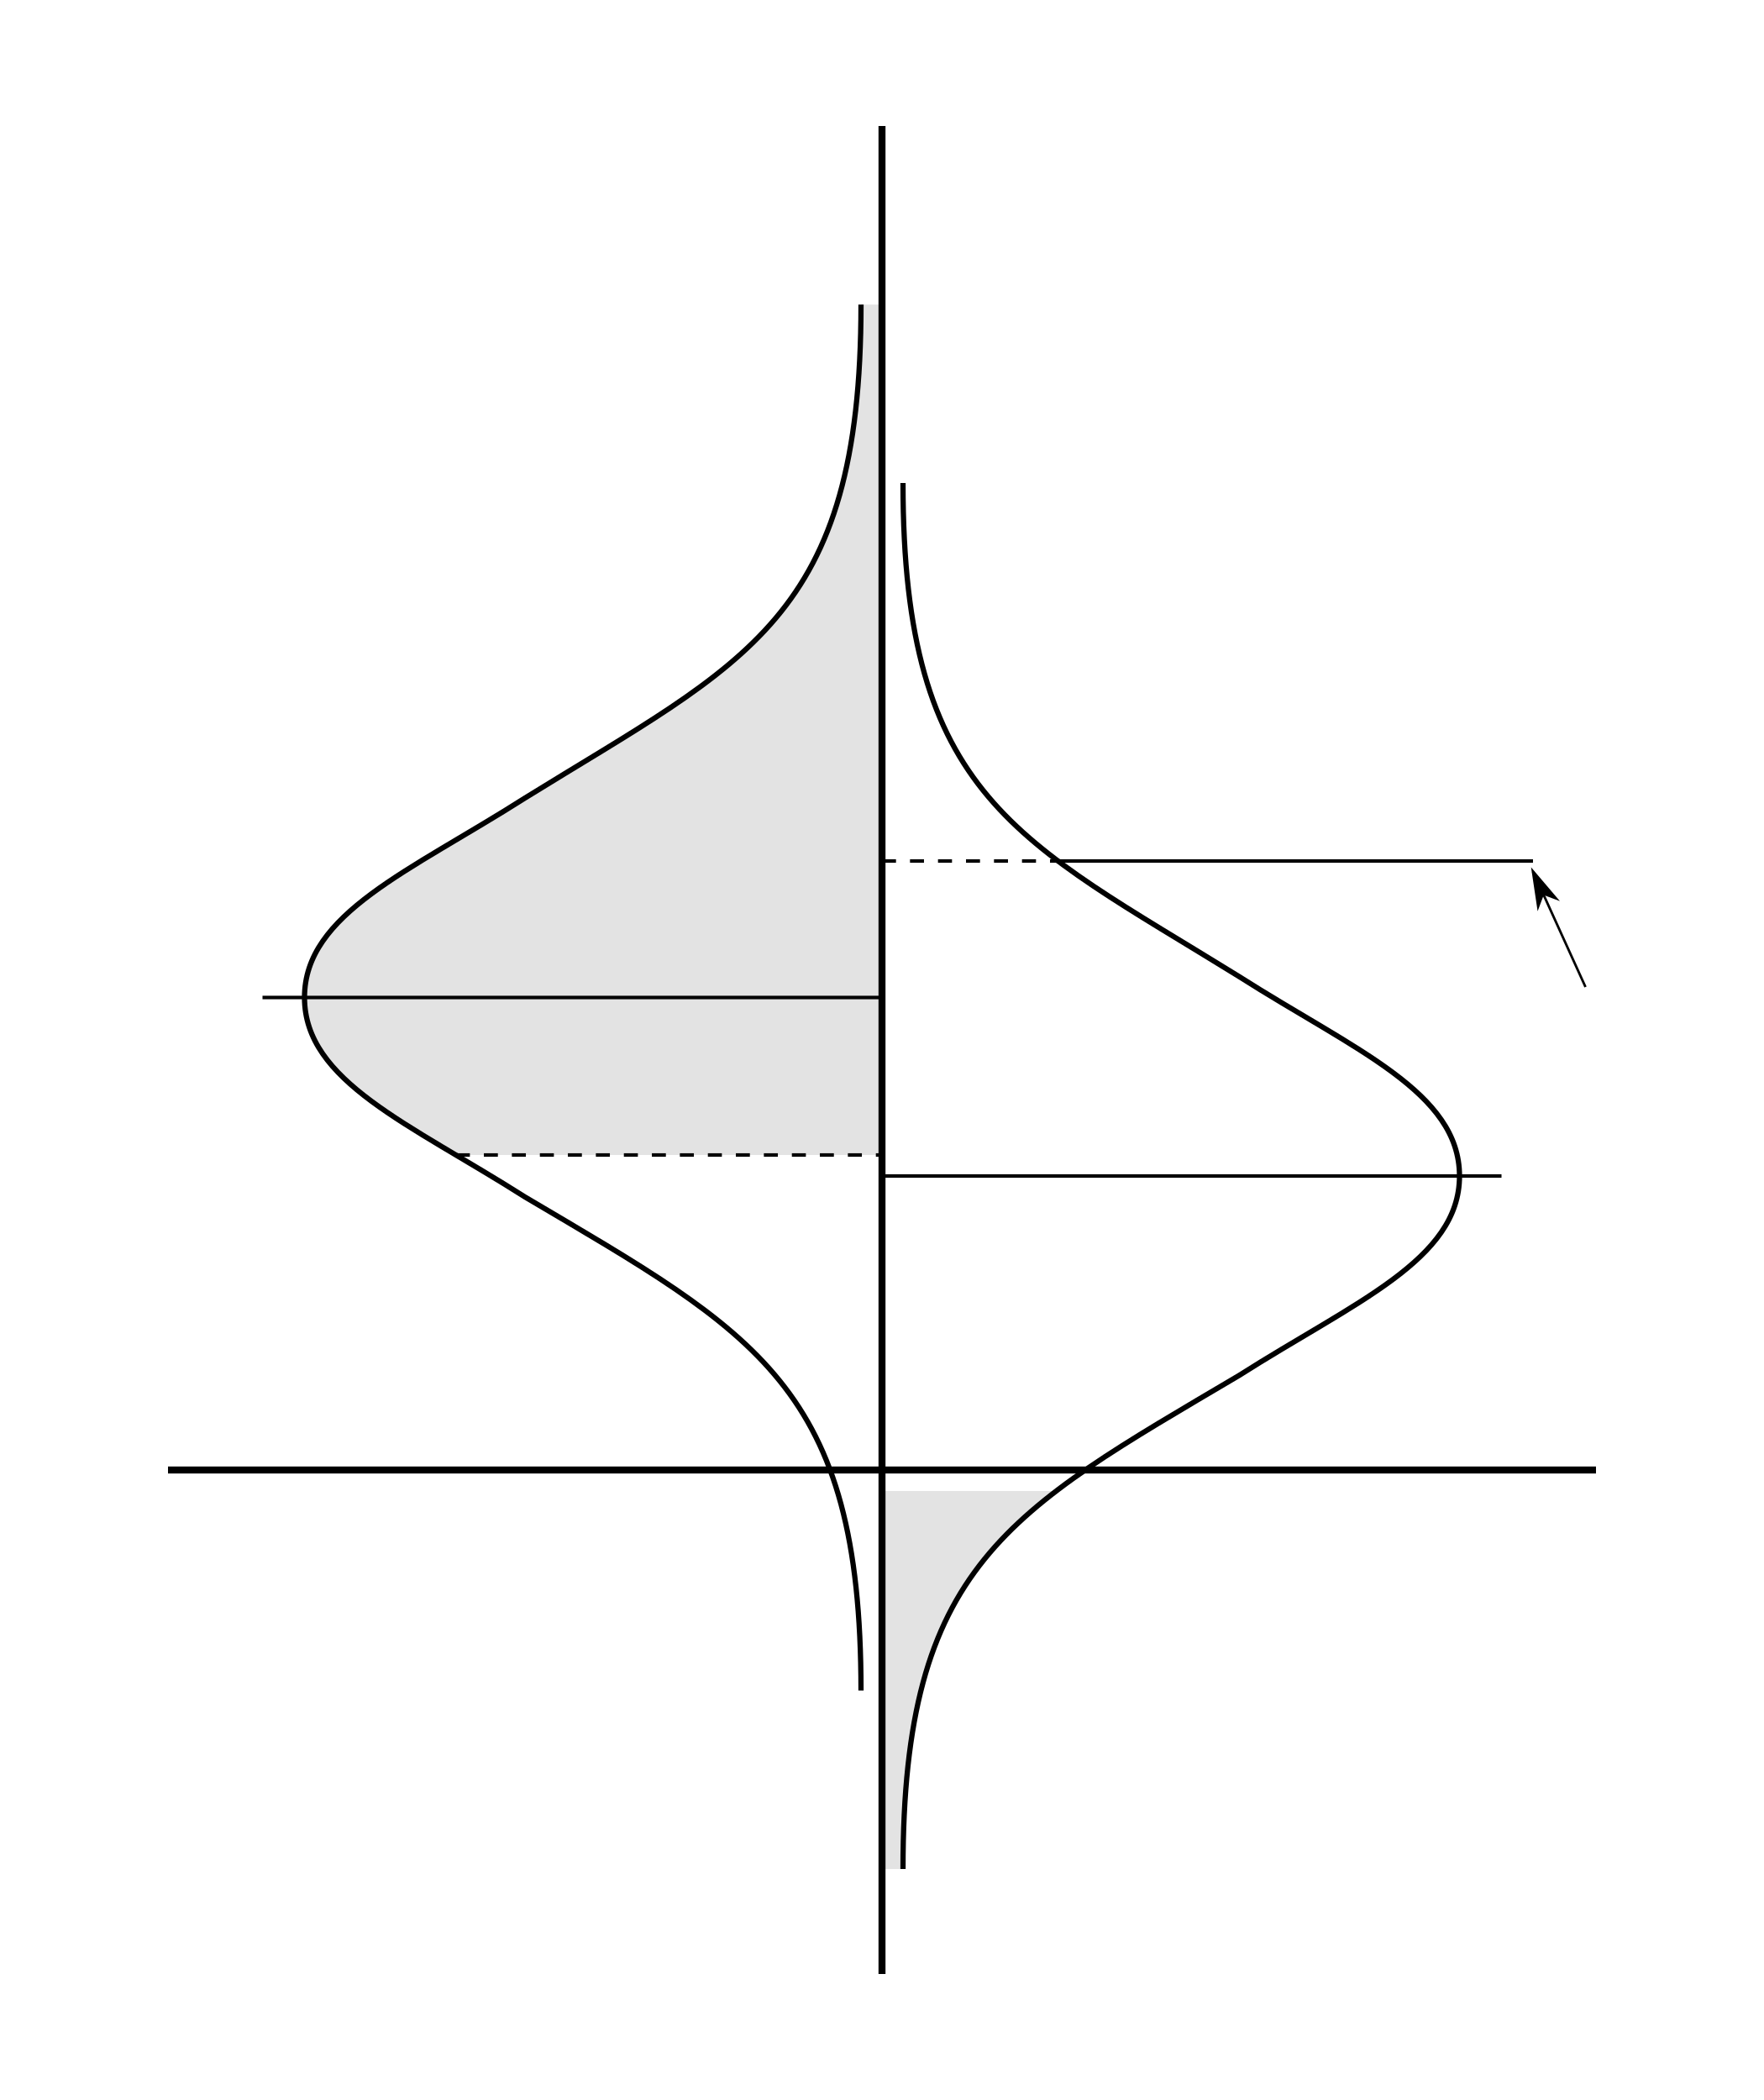
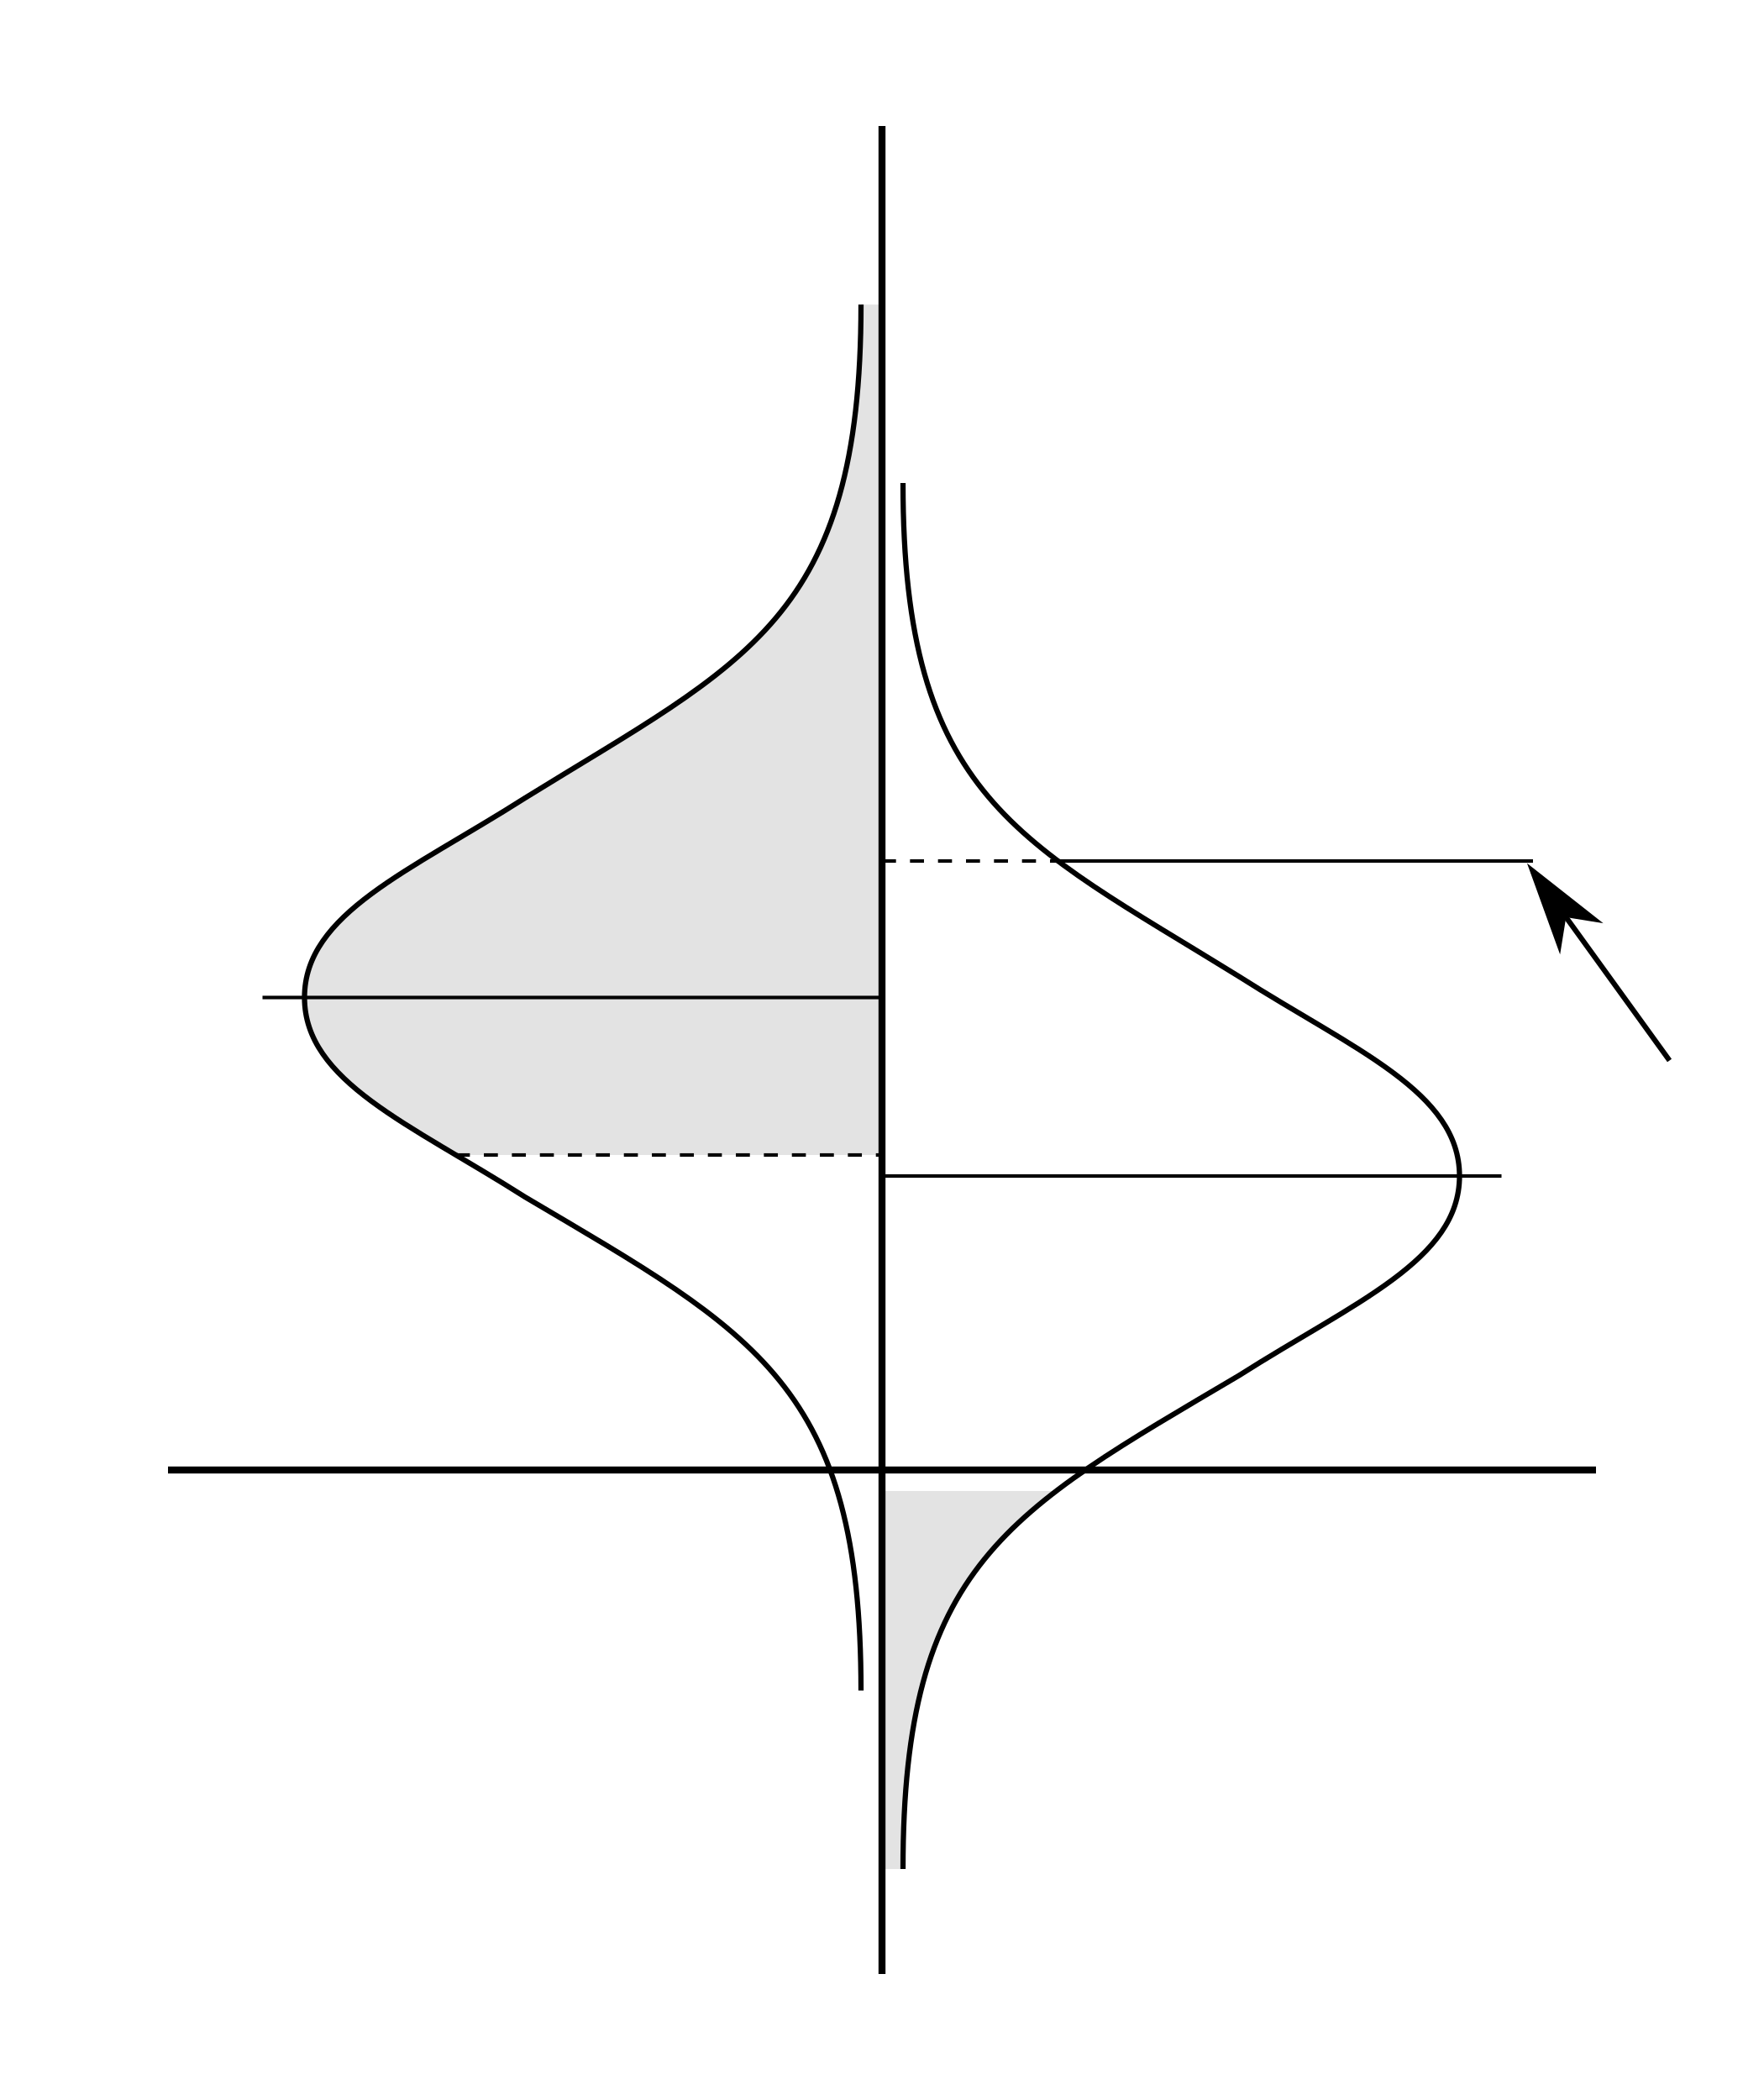
- <svg xmlns="http://www.w3.org/2000/svg" xmlns:xlink="http://www.w3.org/1999/xlink" width="1008" height="1200" viewBox="0 0 1008 1200">
-   <defs>
-     <marker orient="auto" id="c" overflow="visible">
-       <path d="M10 0l4-4L0 0l14 4-4-4z" fill-rule="evenodd" stroke="#000" stroke-width=".8pt" />
+ <svg xmlns="http://www.w3.org/2000/svg" xmlns:xlink="http://www.w3.org/1999/xlink" width="1008" height="1200" viewBox="0 0 1008 1200" id="svg3336" version="1.1">
+   <defs id="defs3338">
+     <marker orient="auto" refY="0.0" refX="0.0" id="Arrow1Lstart" style="overflow:visible">
+       <path id="path4297" d="M 0.0,0.0 L 5.0,-5.0 L -12.5,0.0 L 5.0,5.0 L 0.0,0.0 z " style="fill-rule:evenodd;stroke:#000000;stroke-width:1pt;stroke-opacity:1;fill:#000000;fill-opacity:1" transform="scale(0.8) translate(12.5,0)" />
    </marker>
  </defs>
-   <path d="M504 1068V852h99.56C540 900 516 954 516 1068zm0-408H260.5C216 636 174 606 174 570c0-42 36-60 114-108 156-90 204-126 204-288h12z" fill="#e3e3e3" fill-rule="evenodd" />
-   <g transform="translate(0 -336)">
-     <path d="M504 1464V408m408 768H96" fill="none" stroke="#000" stroke-width="4" />
-     <use xlink:href="#a" transform="matrix(-1 0 0 1 1008 102)" width="100%" height="100%" />
-     <path id="b" d="M492 1302c0-174-60-204-192-282-66-42-126-66-126-114s60-72 126-114c126-78 192-102 192-282" fill="none" fill-rule="evenodd" stroke="#000" stroke-width="3" />
-     <path d="M260.5 996H504" fill="none" stroke="#000" stroke-width="2" stroke-dasharray="8, 8" />
-     <path d="M150 906h354" id="a" fill="none" fill-rule="evenodd" stroke="#000" stroke-width="2" />
-     <use xlink:href="#b" transform="matrix(-1 0 0 1 1008 102)" width="100%" height="100%" />
-     <path d="M876 828H604.565" fill="none" stroke="#000" stroke-width="2" />
-     <path d="M876 834l30 66" fill="none" stroke="#000" stroke-width="1.375" marker-start="url(#c)" />
-     <path d="M504 828h100.565" fill="none" stroke="#000" stroke-width="2" stroke-dasharray="8, 8" />
+   <g id="layer3" style="display:inline" transform="translate(0,-336)">
+     <path style="fill:#e3e3e3;fill-opacity:1;fill-rule:evenodd;stroke:none;stroke-width:1px;stroke-linecap:butt;stroke-linejoin:miter;stroke-opacity:1" d="m 504,1404 0,-216 99.561,0 C 540,1236 516,1290 516,1404 Z" id="path4171" />
+     <path style="fill:#e3e3e3;fill-opacity:1;fill-rule:evenodd;stroke:none;stroke-width:1px;stroke-linecap:butt;stroke-linejoin:miter;stroke-opacity:1" d="m 504,996 -243.499,0 C 216,972 174,942 174,906 174,864 210,846 288,798 444,708 492,672 492,510 l 12,0 z" id="path4173" />
+   </g>
+   <g id="layer1" style="display:inline" transform="translate(0,-336)">
+     <path style="fill:none;fill-rule:evenodd;stroke:#000000;stroke-width:4;stroke-linecap:butt;stroke-linejoin:miter;stroke-miterlimit:4;stroke-dasharray:none;stroke-opacity:1" d="M 504,1464 504,408" id="path4803" />
+     <path style="fill:none;fill-rule:evenodd;stroke:#000000;stroke-width:4;stroke-linecap:butt;stroke-linejoin:miter;stroke-miterlimit:4;stroke-dasharray:none;stroke-opacity:1" d="m 912,1176 -816,0" id="path3346" />
+     <use style="display:inline" x="0" y="0" xlink:href="#path4166" id="use3588" transform="matrix(-1,0,0,1,1008,102)" width="100%" height="100%" />
+     <path id="path4156" d="M 492,1302 C 492,1128 432,1098 300,1020 234,978 174,954 174,906 174,858 234,834 300,792 426,714 492,690 492,510" style="display:inline;fill:none;fill-rule:evenodd;stroke:#000000;stroke-width:3;stroke-linecap:butt;stroke-linejoin:miter;stroke-miterlimit:4;stroke-dasharray:none;stroke-opacity:1" />
+     <path style="display:inline;fill:none;fill-rule:evenodd;stroke:#000000;stroke-width:2;stroke-linecap:butt;stroke-linejoin:miter;stroke-miterlimit:4;stroke-dasharray:8, 8;stroke-dashoffset:0;stroke-opacity:1" d="M 260.501,996 504,996" id="path4162" />
+     <path style="display:inline;fill:none;fill-rule:evenodd;stroke:#000000;stroke-width:2;stroke-linecap:butt;stroke-linejoin:miter;stroke-miterlimit:4;stroke-dasharray:none;stroke-opacity:1" d="m 150,906 354,0" id="path4166" />
+     <use style="display:inline" x="0" y="0" xlink:href="#path4156" id="use3586" transform="matrix(-1,0,0,1,1008,102)" width="100%" height="100%" />
+     <path id="use3487" d="m 876,828 -271.435,0" style="display:inline;fill:none;fill-rule:evenodd;stroke:#000000;stroke-width:2;stroke-linecap:butt;stroke-linejoin:miter;stroke-miterlimit:4;stroke-dasharray:none;stroke-opacity:1" />
+     <path style="fill:none;fill-rule:evenodd;stroke:#000000;stroke-width:3;stroke-linecap:butt;stroke-linejoin:miter;stroke-miterlimit:4;stroke-dasharray:none;stroke-opacity:1;marker-start:url(#Arrow1Lstart)" d="m 876,834 78,108" id="path4291" />
+     <path id="use5523" d="m 504,828 100.565,0" style="display:inline;fill:none;fill-rule:evenodd;stroke:#000000;stroke-width:2;stroke-linecap:butt;stroke-linejoin:miter;stroke-miterlimit:4;stroke-dasharray:8, 8;stroke-dashoffset:0;stroke-opacity:1" />
  </g>
</svg>
